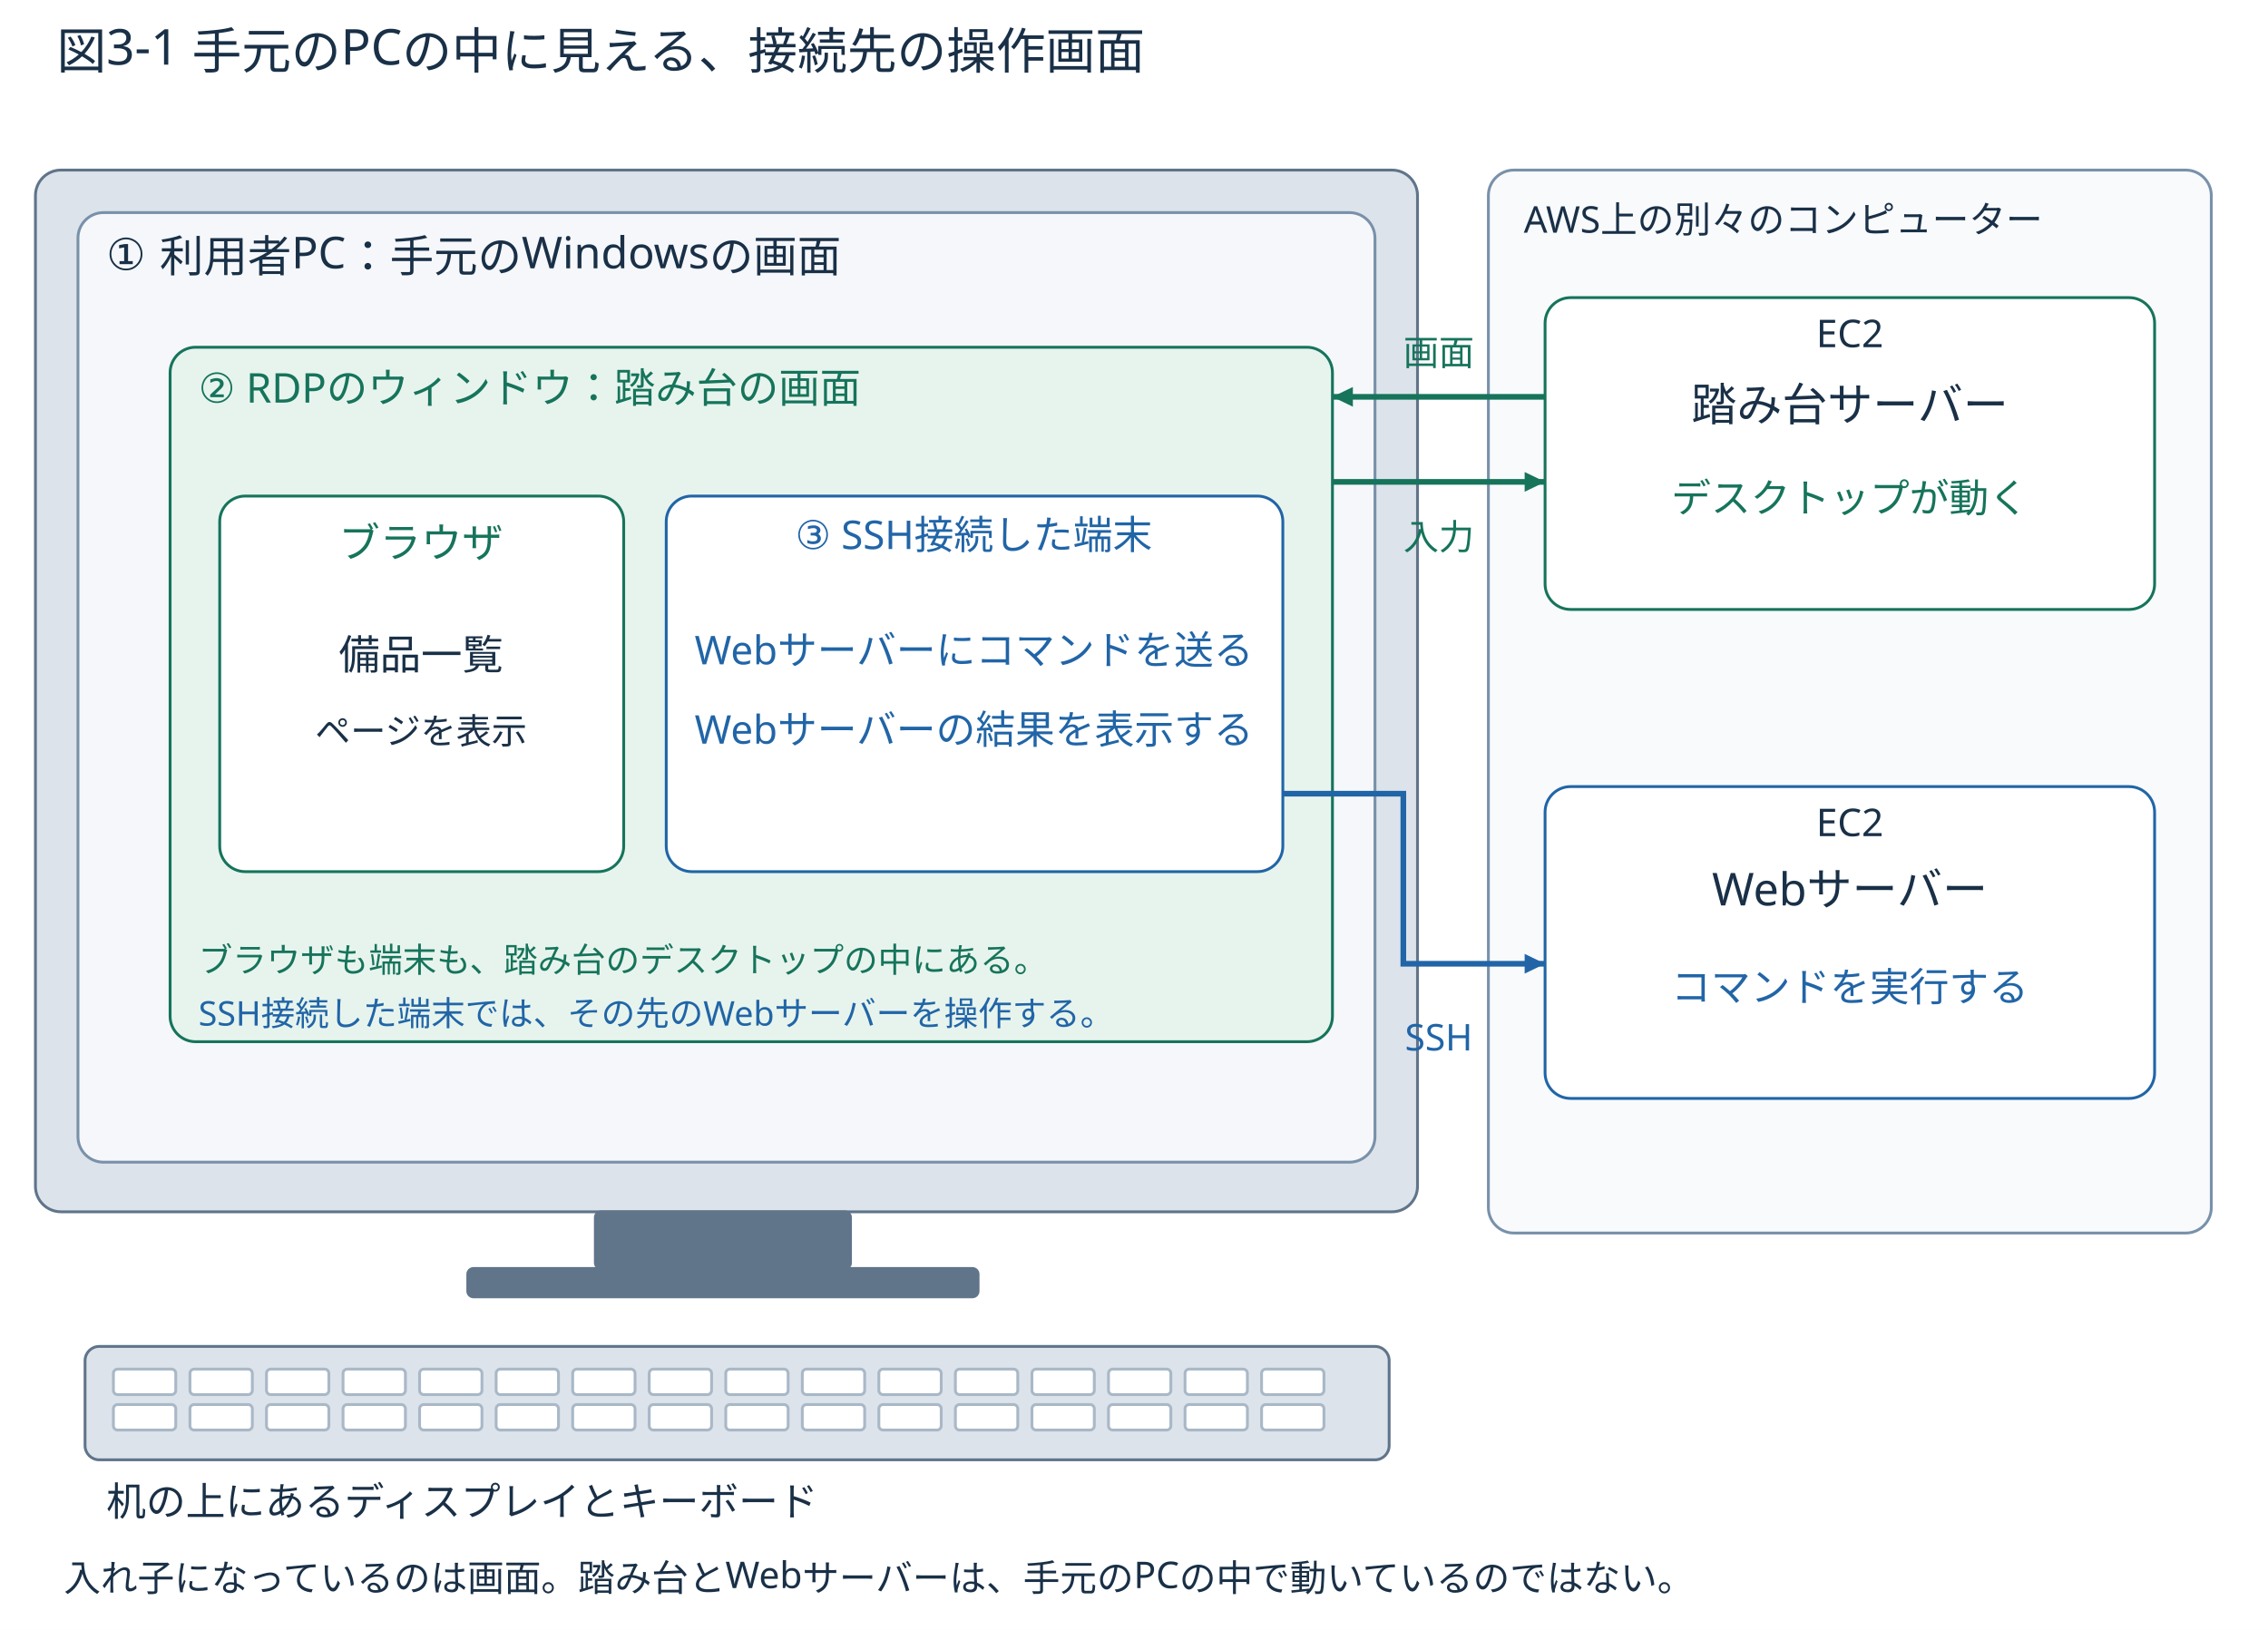
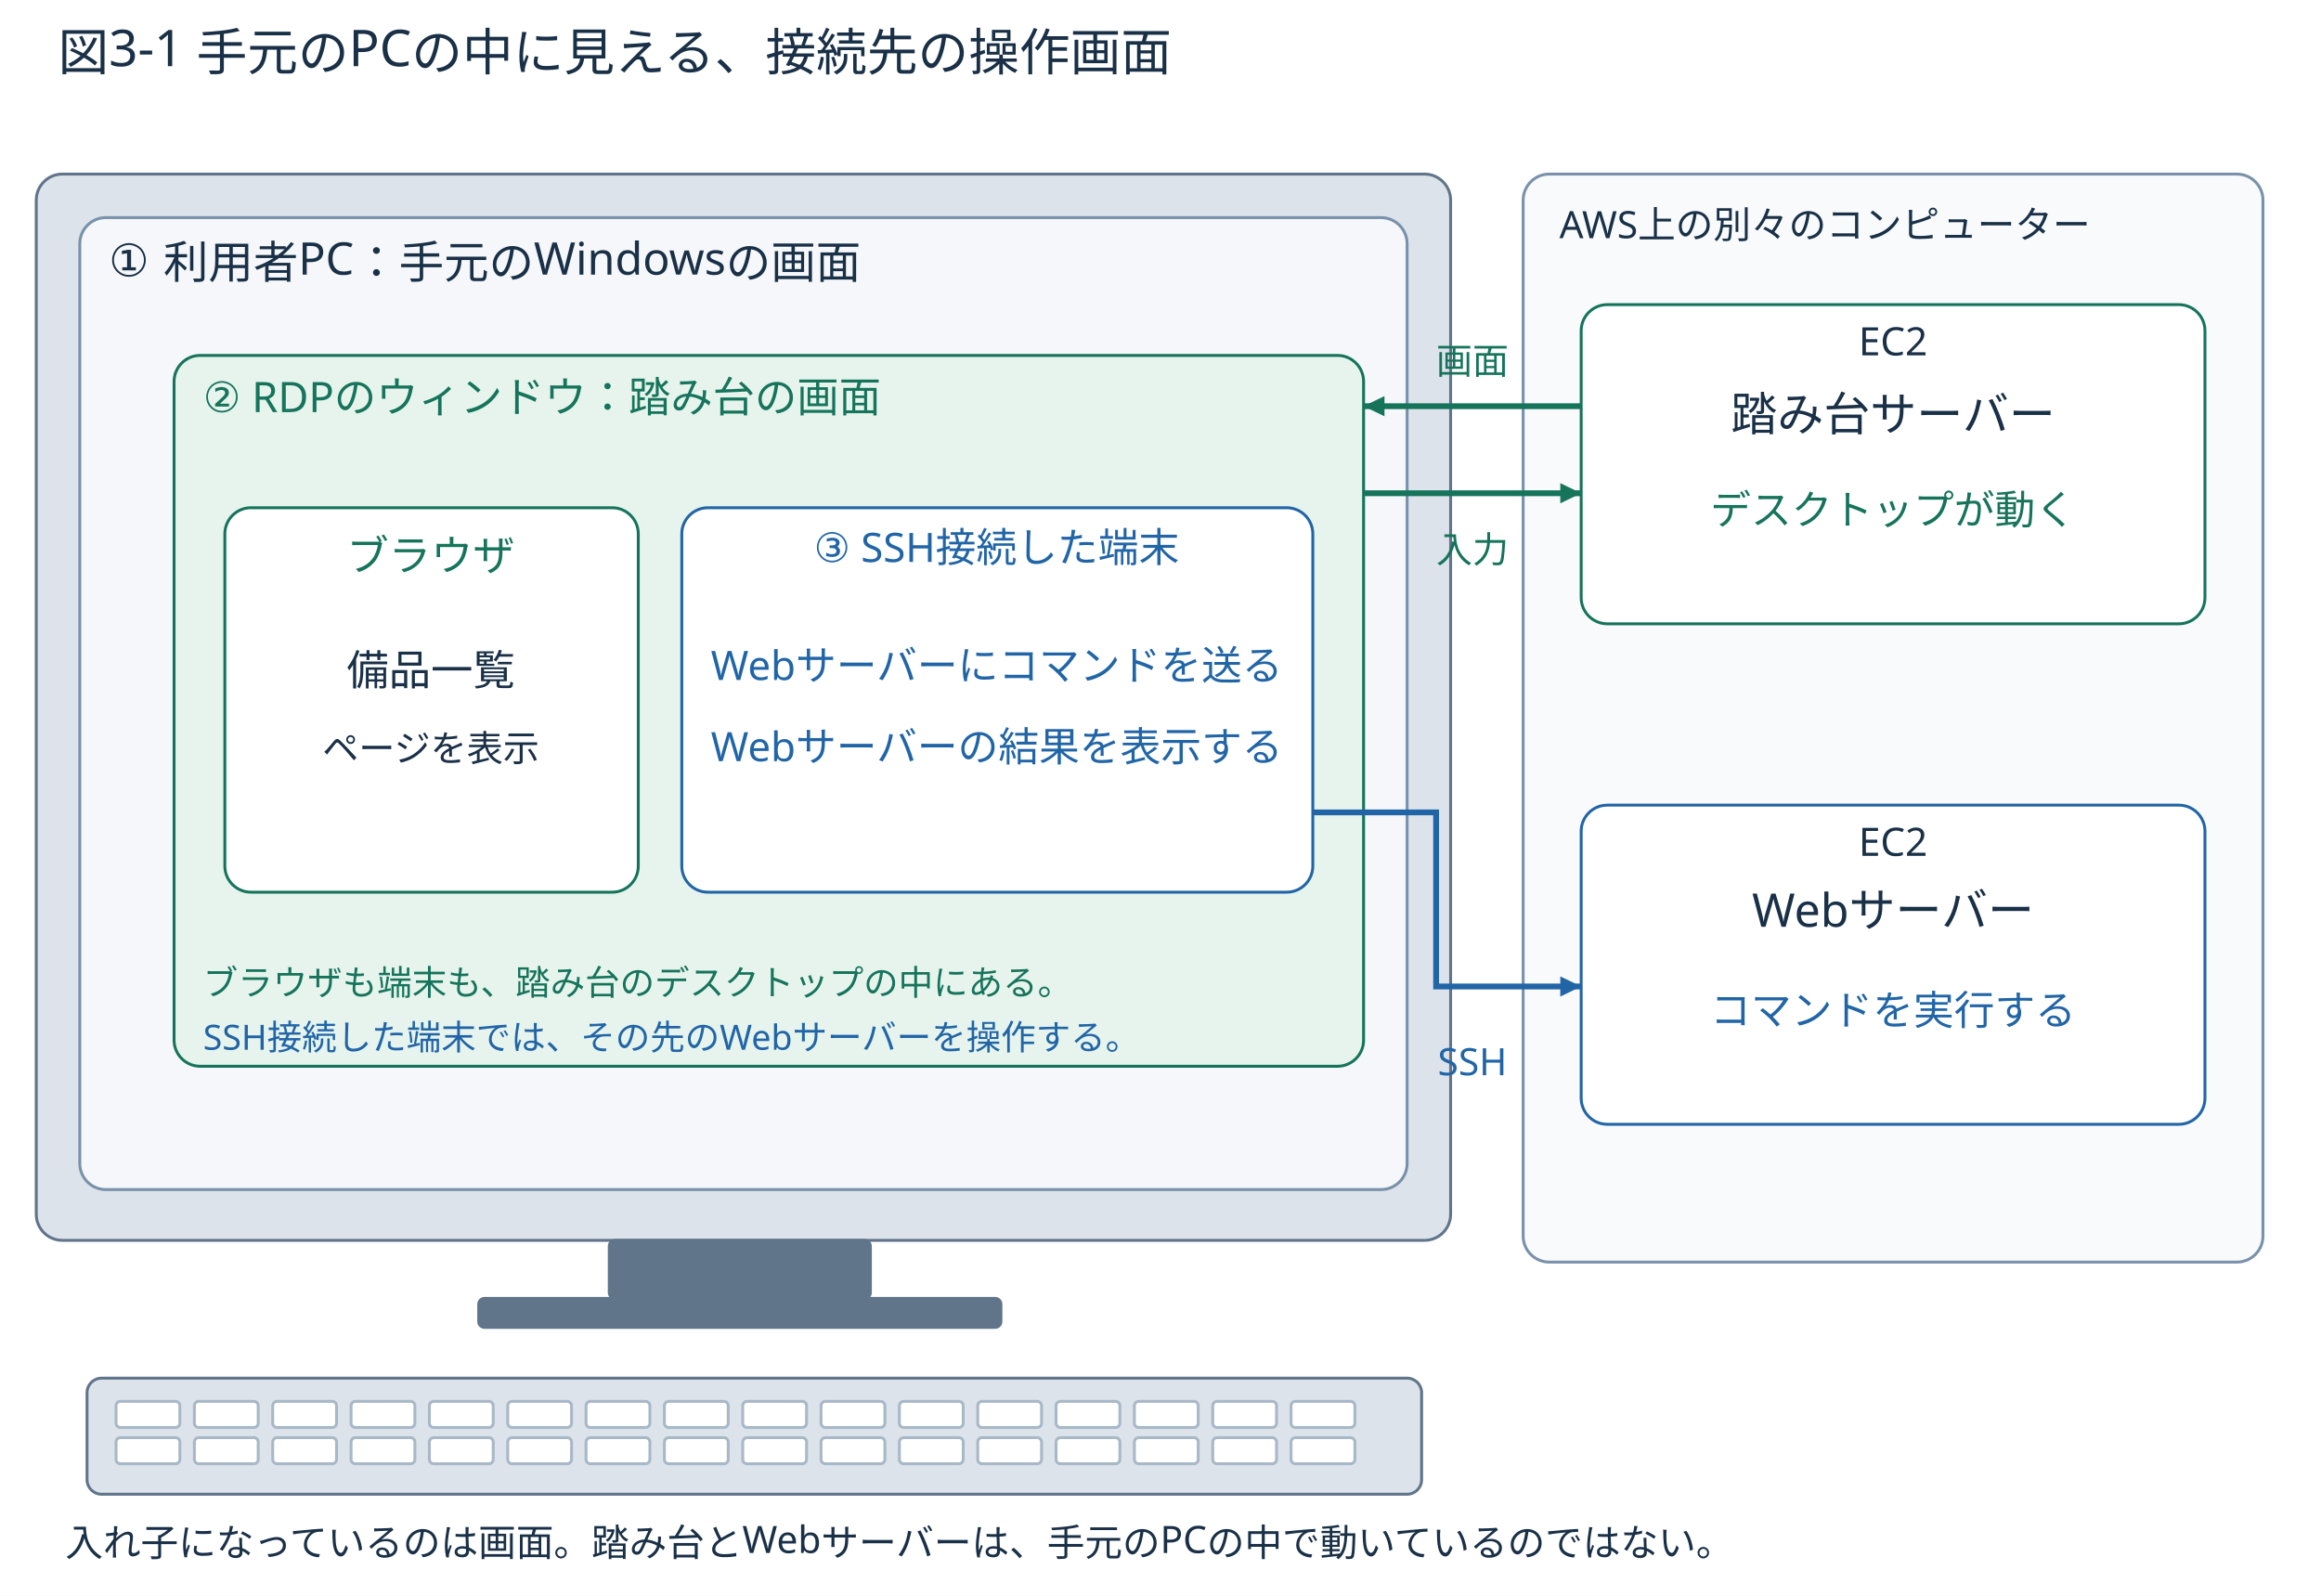
- <svg xmlns="http://www.w3.org/2000/svg" width="1600" height="1150" viewBox="0 0 1600 1150" role="img">
+ <svg xmlns="http://www.w3.org/2000/svg" width="1600" height="1100" viewBox="0 0 1600 1100" role="img">
  <rect width="100%" height="100%" fill="white" />
  <text x="40" y="18" fill="#193047" font-family="Noto Sans JP, sans-serif" font-size="35" dominant-baseline="text-before-edge" text-anchor="start">図3-1  手元のPCの中に見える、接続先の操作画面</text>
  <rect x="25" y="120" width="975" height="735" rx="18" fill="#dce3eb" stroke="#60748a" stroke-width="2" />
  <rect x="55" y="150" width="915" height="670" rx="18" fill="#f5f7fa" stroke="#7991aa" stroke-width="2" />
  <text x="75" y="169" fill="#193047" font-family="Noto Sans JP, sans-serif" font-size="31" dominant-baseline="text-before-edge" text-anchor="start">① 利用者PC：手元のWindowsの画面</text>
  <rect x="120" y="245" width="820" height="490" rx="18" fill="#e7f4ed" stroke="#16745b" stroke-width="2" />
  <text x="140" y="264" fill="#16745b" font-family="Noto Sans JP, sans-serif" font-size="29" dominant-baseline="text-before-edge" text-anchor="start">② RDPのウィンドウ：踏み台の画面</text>
  <rect x="155" y="350" width="285" height="265" rx="18" fill="#ffffff" stroke="#16745b" stroke-width="2" />
  <text x="297" y="368" fill="#16745b" font-family="Noto Sans JP, sans-serif" font-size="29" dominant-baseline="text-before-edge" text-anchor="middle">ブラウザ</text>
  <text x="297" y="447" fill="#193047" font-family="Noto Sans JP, sans-serif" font-size="29" dominant-baseline="text-before-edge" text-anchor="middle">備品一覧</text>
  <text x="297" y="503" fill="#193047" font-family="Noto Sans JP, sans-serif" font-size="25" dominant-baseline="text-before-edge" text-anchor="middle">ページを表示</text>
  <rect x="470" y="350" width="435" height="265" rx="18" fill="#ffffff" stroke="#2165a7" stroke-width="2" />
  <text x="687" y="368" fill="#2165a7" font-family="Noto Sans JP, sans-serif" font-size="28" dominant-baseline="text-before-edge" text-anchor="middle">③ SSH接続した端末</text>
  <text x="490" y="447" fill="#2165a7" font-family="Noto Sans JP, sans-serif" font-size="28" dominant-baseline="text-before-edge" text-anchor="start">Webサーバーにコマンドを送る</text>
  <text x="490" y="503" fill="#2165a7" font-family="Noto Sans JP, sans-serif" font-size="28" dominant-baseline="text-before-edge" text-anchor="start">Webサーバーの結果を表示する</text>
  <text x="140" y="665" fill="#16745b" font-family="Noto Sans JP, sans-serif" font-size="24" dominant-baseline="text-before-edge" text-anchor="start">ブラウザも端末も、踏み台のデスクトップの中にある。</text>
  <text x="140" y="705" fill="#2165a7" font-family="Noto Sans JP, sans-serif" font-size="24" dominant-baseline="text-before-edge" text-anchor="start">SSH接続した端末では、その先のWebサーバーを操作する。</text>
  <rect x="420" y="855" width="180" height="40" rx="4" fill="#60748a" stroke="#60748a" stroke-width="2" />
  <rect x="330" y="895" width="360" height="20" rx="4" fill="#60748a" stroke="#60748a" stroke-width="2" />
  <rect x="60" y="950" width="920" height="80" rx="10" fill="#dce3eb" stroke="#60748a" stroke-width="2" />
  <rect x="80" y="966" width="44" height="18" rx="3" fill="#ffffff" stroke="#a9b8c7" stroke-width="2" />
  <rect x="134" y="966" width="44" height="18" rx="3" fill="#ffffff" stroke="#a9b8c7" stroke-width="2" />
  <rect x="188" y="966" width="44" height="18" rx="3" fill="#ffffff" stroke="#a9b8c7" stroke-width="2" />
  <rect x="242" y="966" width="44" height="18" rx="3" fill="#ffffff" stroke="#a9b8c7" stroke-width="2" />
  <rect x="296" y="966" width="44" height="18" rx="3" fill="#ffffff" stroke="#a9b8c7" stroke-width="2" />
  <rect x="350" y="966" width="44" height="18" rx="3" fill="#ffffff" stroke="#a9b8c7" stroke-width="2" />
  <rect x="404" y="966" width="44" height="18" rx="3" fill="#ffffff" stroke="#a9b8c7" stroke-width="2" />
  <rect x="458" y="966" width="44" height="18" rx="3" fill="#ffffff" stroke="#a9b8c7" stroke-width="2" />
  <rect x="512" y="966" width="44" height="18" rx="3" fill="#ffffff" stroke="#a9b8c7" stroke-width="2" />
  <rect x="566" y="966" width="44" height="18" rx="3" fill="#ffffff" stroke="#a9b8c7" stroke-width="2" />
  <rect x="620" y="966" width="44" height="18" rx="3" fill="#ffffff" stroke="#a9b8c7" stroke-width="2" />
  <rect x="674" y="966" width="44" height="18" rx="3" fill="#ffffff" stroke="#a9b8c7" stroke-width="2" />
  <rect x="728" y="966" width="44" height="18" rx="3" fill="#ffffff" stroke="#a9b8c7" stroke-width="2" />
  <rect x="782" y="966" width="44" height="18" rx="3" fill="#ffffff" stroke="#a9b8c7" stroke-width="2" />
  <rect x="836" y="966" width="44" height="18" rx="3" fill="#ffffff" stroke="#a9b8c7" stroke-width="2" />
  <rect x="890" y="966" width="44" height="18" rx="3" fill="#ffffff" stroke="#a9b8c7" stroke-width="2" />
  <rect x="80" y="991" width="44" height="18" rx="3" fill="#ffffff" stroke="#a9b8c7" stroke-width="2" />
  <rect x="134" y="991" width="44" height="18" rx="3" fill="#ffffff" stroke="#a9b8c7" stroke-width="2" />
  <rect x="188" y="991" width="44" height="18" rx="3" fill="#ffffff" stroke="#a9b8c7" stroke-width="2" />
  <rect x="242" y="991" width="44" height="18" rx="3" fill="#ffffff" stroke="#a9b8c7" stroke-width="2" />
  <rect x="296" y="991" width="44" height="18" rx="3" fill="#ffffff" stroke="#a9b8c7" stroke-width="2" />
  <rect x="350" y="991" width="44" height="18" rx="3" fill="#ffffff" stroke="#a9b8c7" stroke-width="2" />
  <rect x="404" y="991" width="44" height="18" rx="3" fill="#ffffff" stroke="#a9b8c7" stroke-width="2" />
  <rect x="458" y="991" width="44" height="18" rx="3" fill="#ffffff" stroke="#a9b8c7" stroke-width="2" />
  <rect x="512" y="991" width="44" height="18" rx="3" fill="#ffffff" stroke="#a9b8c7" stroke-width="2" />
  <rect x="566" y="991" width="44" height="18" rx="3" fill="#ffffff" stroke="#a9b8c7" stroke-width="2" />
  <rect x="620" y="991" width="44" height="18" rx="3" fill="#ffffff" stroke="#a9b8c7" stroke-width="2" />
  <rect x="674" y="991" width="44" height="18" rx="3" fill="#ffffff" stroke="#a9b8c7" stroke-width="2" />
  <rect x="728" y="991" width="44" height="18" rx="3" fill="#ffffff" stroke="#a9b8c7" stroke-width="2" />
  <rect x="782" y="991" width="44" height="18" rx="3" fill="#ffffff" stroke="#a9b8c7" stroke-width="2" />
  <rect x="836" y="991" width="44" height="18" rx="3" fill="#ffffff" stroke="#a9b8c7" stroke-width="2" />
  <rect x="890" y="991" width="44" height="18" rx="3" fill="#ffffff" stroke="#a9b8c7" stroke-width="2" />
-   <text x="75" y="1045" fill="#193047" font-family="Noto Sans JP, sans-serif" font-size="28" dominant-baseline="text-before-edge" text-anchor="start">机の上にあるディスプレイとキーボード</text>
  <rect x="1050" y="120" width="510" height="750" rx="18" fill="#f8fafc" stroke="#7991aa" stroke-width="2" />
  <text x="1075" y="144" fill="#193047" font-family="Noto Sans JP, sans-serif" font-size="26" dominant-baseline="text-before-edge" text-anchor="start">AWS上の別々のコンピューター</text>
  <rect x="1090" y="210" width="430" height="220" rx="18" fill="#ffffff" stroke="#16745b" stroke-width="2" />
  <text x="1305" y="224" fill="#193047" font-family="Noto Sans JP, sans-serif" font-size="27" dominant-baseline="text-before-edge" text-anchor="middle">EC2</text>
  <text x="1305" y="269" fill="#193047" font-family="Noto Sans JP, sans-serif" font-size="32" dominant-baseline="text-before-edge" text-anchor="middle">踏み台サーバー</text>
  <text x="1305" y="337" fill="#16745b" font-family="Noto Sans JP, sans-serif" font-size="28" dominant-baseline="text-before-edge" text-anchor="middle">デスクトップが動く</text>
  <rect x="1090" y="555" width="430" height="220" rx="18" fill="#ffffff" stroke="#2165a7" stroke-width="2" />
  <text x="1305" y="569" fill="#193047" font-family="Noto Sans JP, sans-serif" font-size="27" dominant-baseline="text-before-edge" text-anchor="middle">EC2</text>
  <text x="1305" y="614" fill="#193047" font-family="Noto Sans JP, sans-serif" font-size="32" dominant-baseline="text-before-edge" text-anchor="middle">Webサーバー</text>
  <text x="1305" y="682" fill="#2165a7" font-family="Noto Sans JP, sans-serif" font-size="28" dominant-baseline="text-before-edge" text-anchor="middle">コマンドを実行する</text>
  <polyline points="1090,280 940,280" fill="none" stroke="#16745b" stroke-width="4" />
  <polygon points="940,280 954.407,273.041 954.407,286.959" fill="#16745b" />
  <text x="1015" y="236" fill="#16745b" font-family="Noto Sans JP, sans-serif" font-size="25" dominant-baseline="text-before-edge" text-anchor="middle">画面</text>
  <polyline points="940,340 1090,340" fill="none" stroke="#16745b" stroke-width="4" />
  <polygon points="1090,340 1075.593,346.959 1075.593,333.041" fill="#16745b" />
  <text x="1015" y="366" fill="#16745b" font-family="Noto Sans JP, sans-serif" font-size="25" dominant-baseline="text-before-edge" text-anchor="middle">入力</text>
  <polyline points="905,560 990,560 990,680 1090,680" fill="none" stroke="#2165a7" stroke-width="4" />
  <polygon points="1090,680 1075.593,686.959 1075.593,673.041" fill="#2165a7" />
  <text x="1015" y="721" fill="#2165a7" font-family="Noto Sans JP, sans-serif" font-size="26" dominant-baseline="text-before-edge" text-anchor="middle">SSH</text>
-   <text x="45" y="1100" fill="#193047" font-family="Noto Sans JP, sans-serif" font-size="26" dominant-baseline="text-before-edge" text-anchor="start">入れ子になっているのは画面。踏み台とWebサーバーは、手元のPCの中で動いているのではない。</text>
+   <text x="45" y="1050" fill="#193047" font-family="Noto Sans JP, sans-serif" font-size="26" dominant-baseline="text-before-edge" text-anchor="start">入れ子になっているのは画面。踏み台とWebサーバーは、手元のPCの中で動いているのではない。</text>
</svg>
